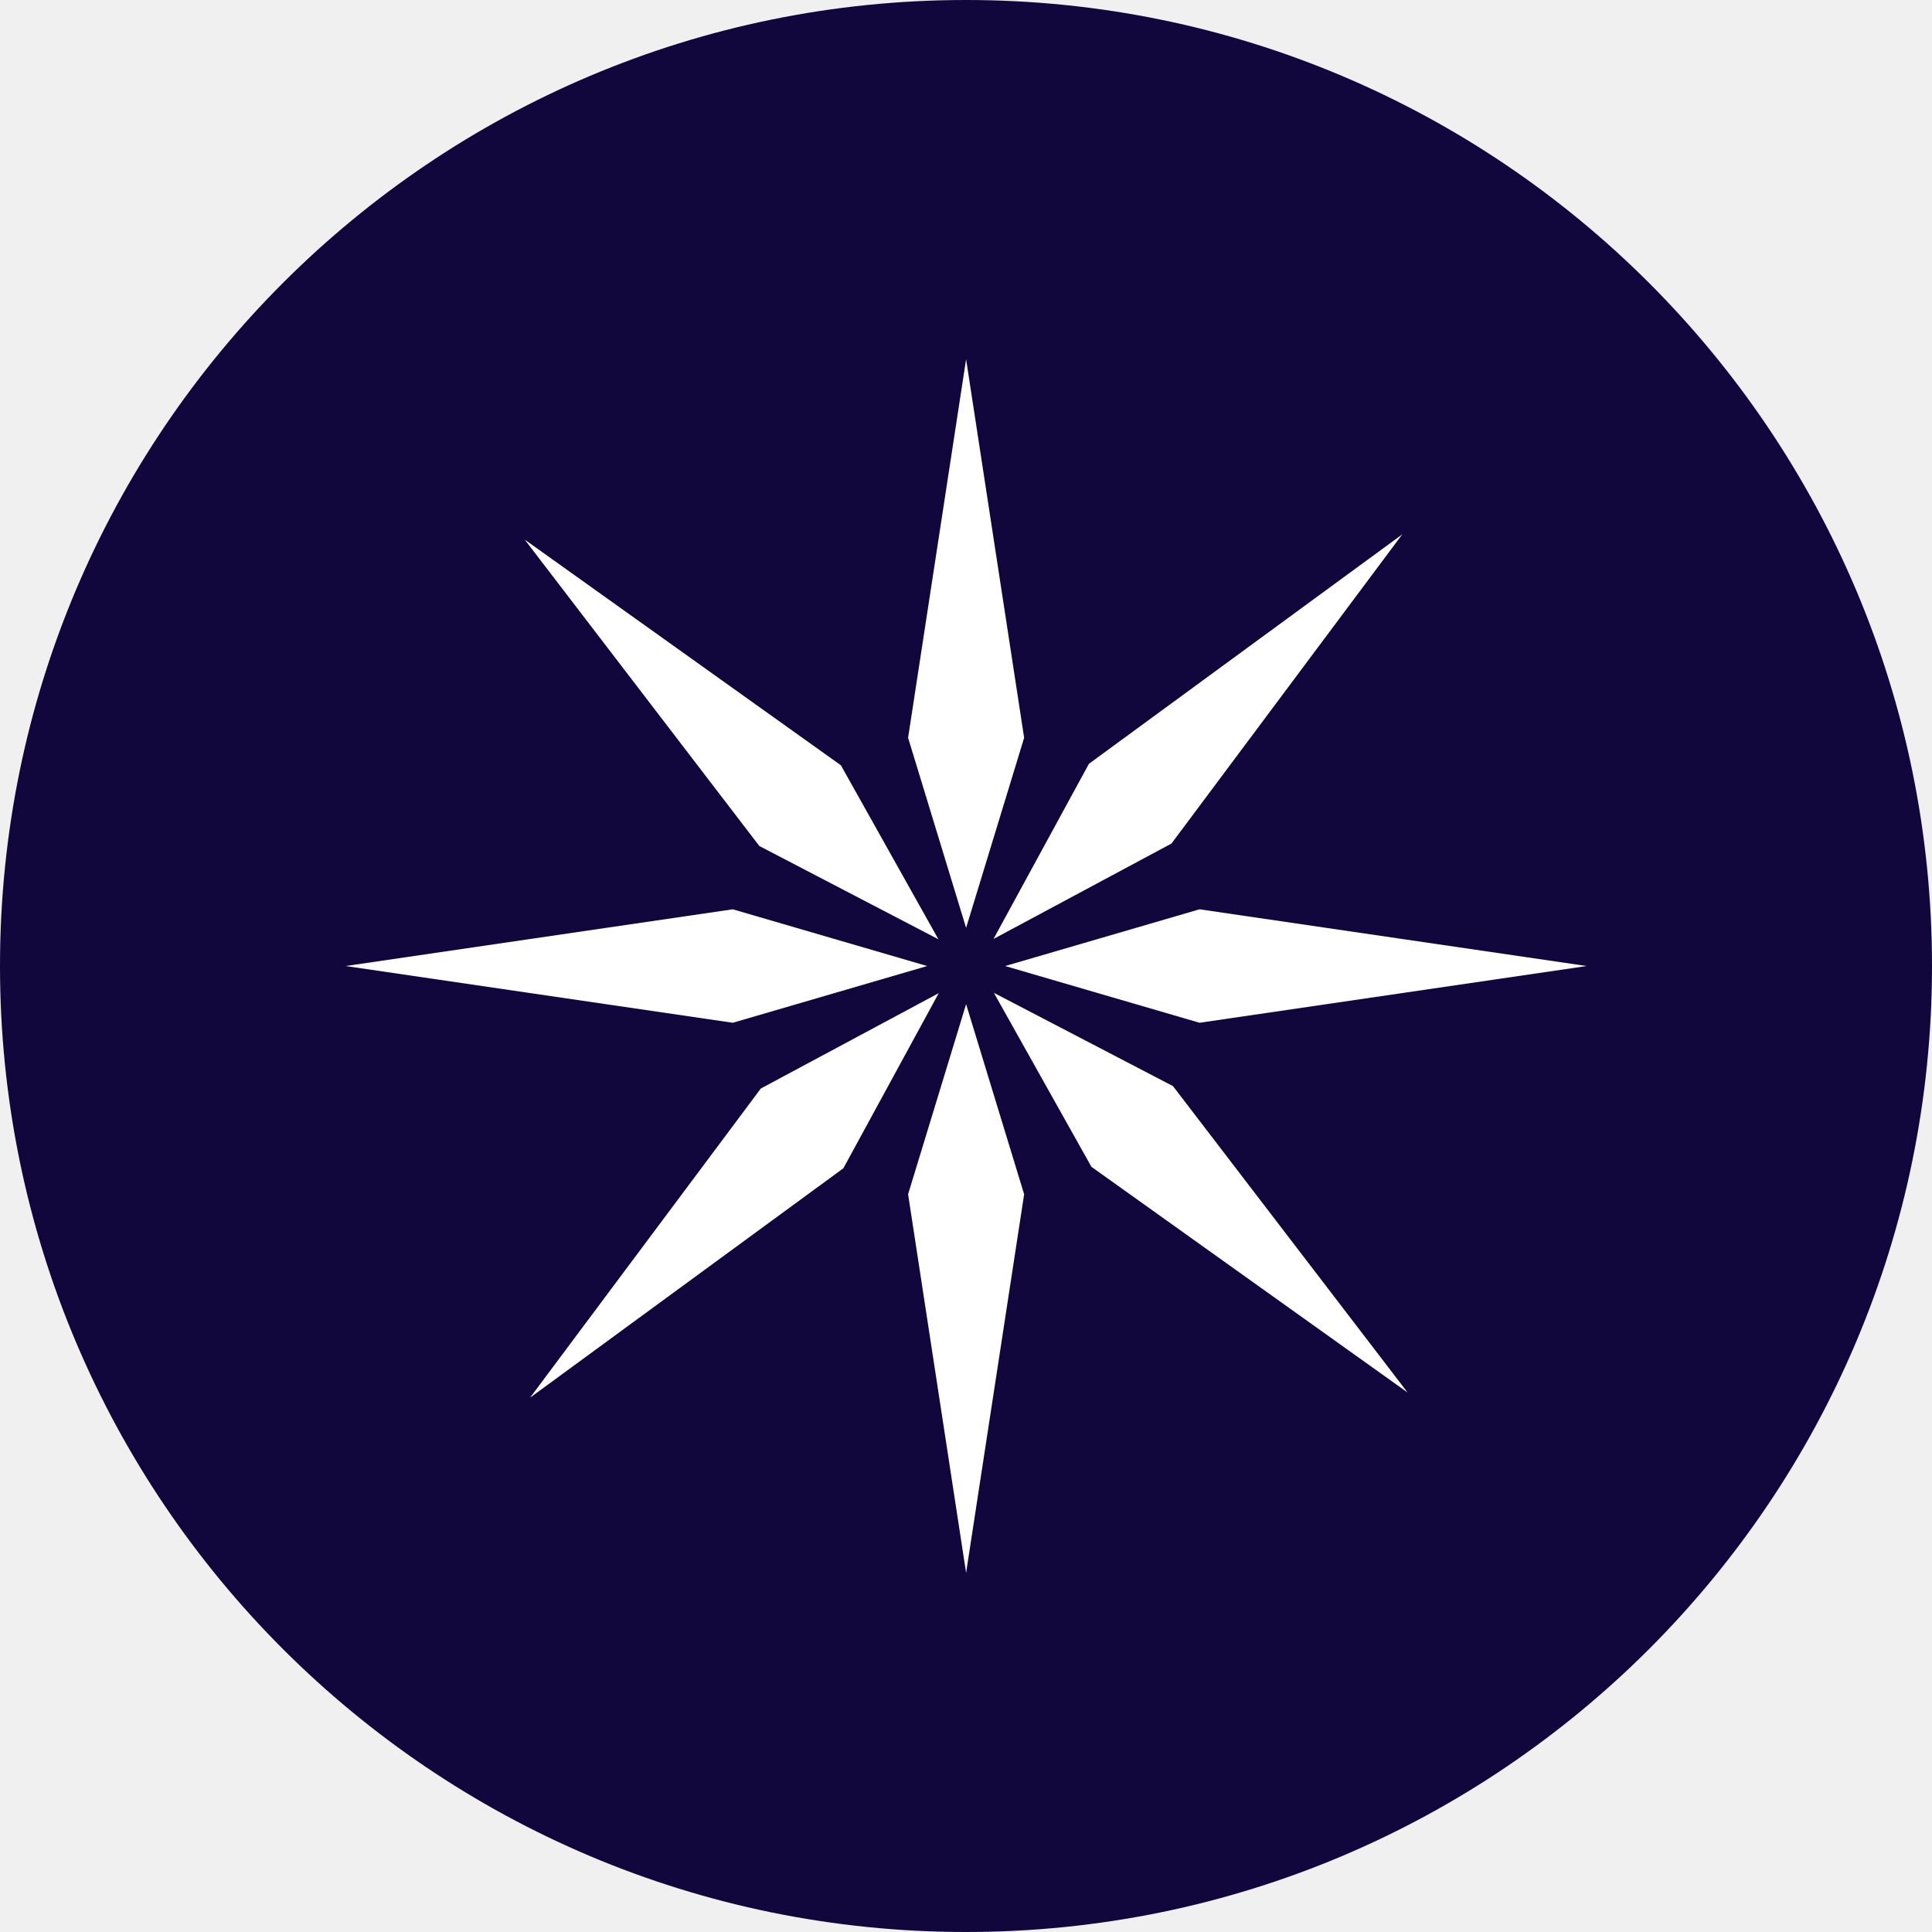
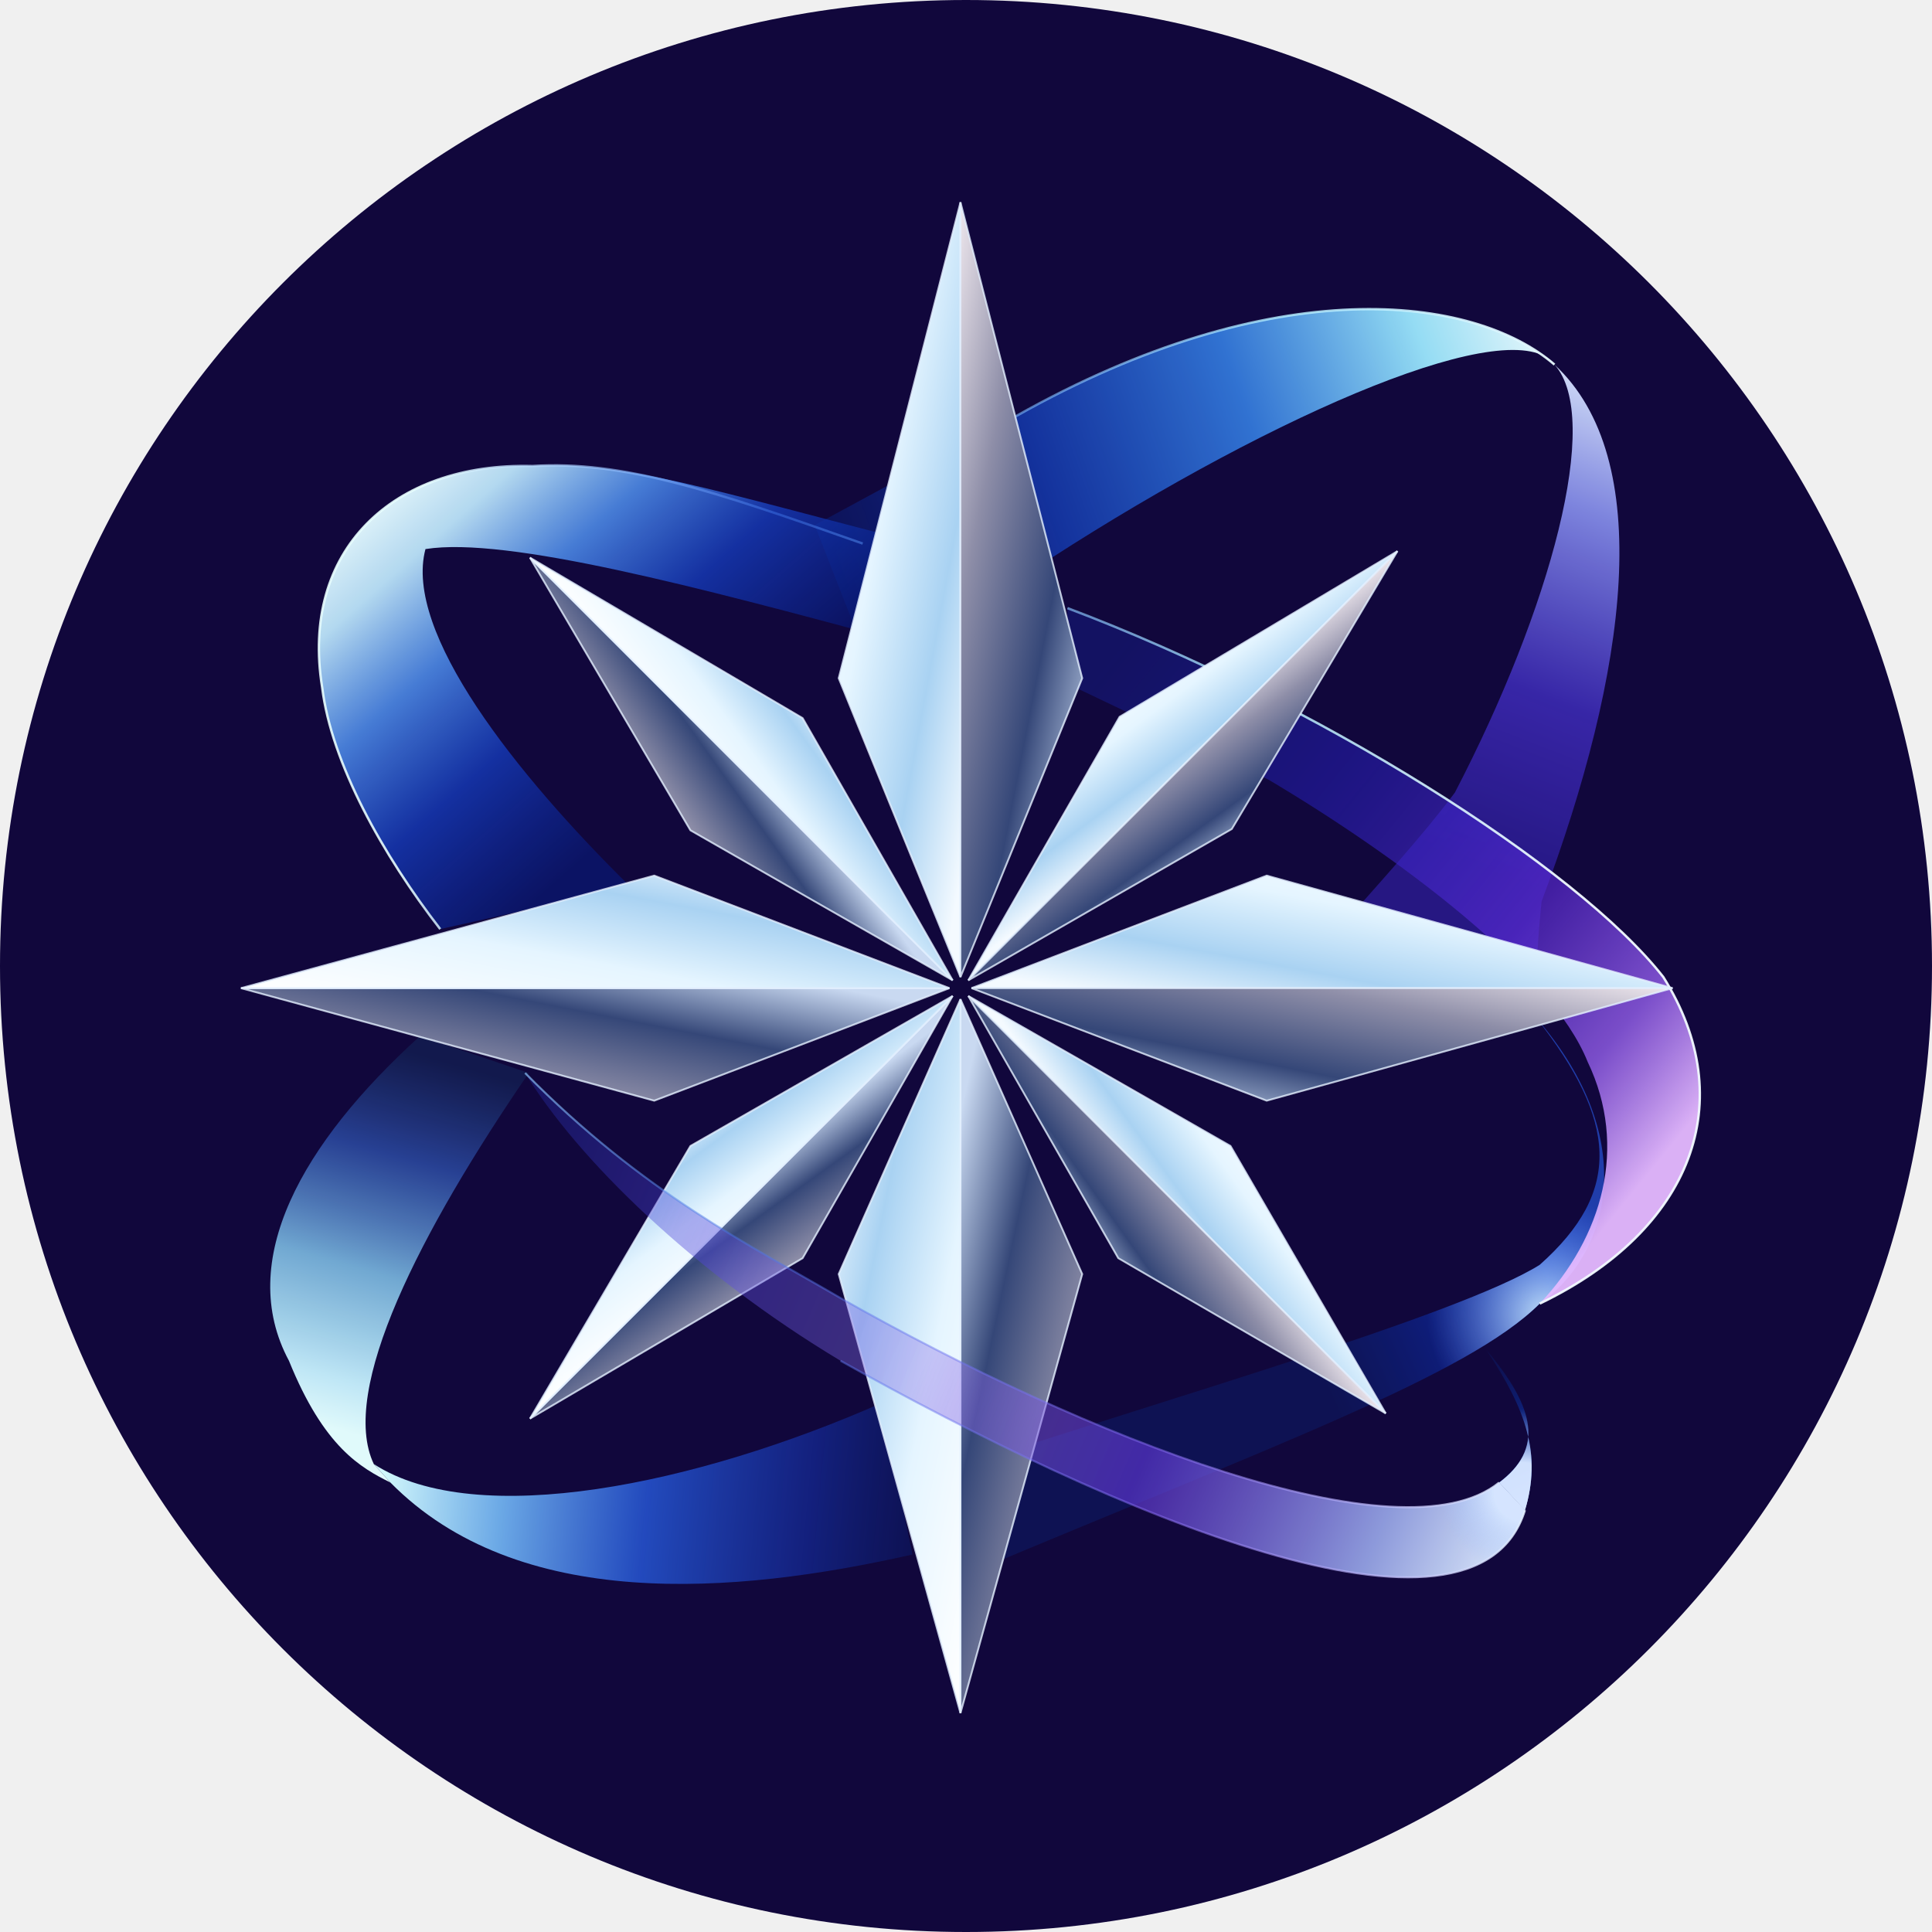
<svg xmlns="http://www.w3.org/2000/svg" width="512" height="512" viewBox="0 0 128 128">
  <circle cx="64" cy="64" r="64" fill="#11073C" />
  <g transform="translate(0 0) scale(1)">
-     <path fill="#fff" transform="translate(22.9 23.8) scale(2.01)" d="M20.451 0L18.539 12.478L20.451 18.744L22.364 12.478L20.451 0ZM20.451 40.002L22.364 27.524L20.451 21.258L18.539 27.524L20.451 40.002ZM40.906 20.001L28.146 18.131L21.738 20.001L28.146 21.871L40.906 20.001ZM0 20.001L12.76 21.871L19.168 20.001L12.76 18.131L0 20.001ZM34.827 5.773L24.499 13.336L21.355 19.108L27.22 15.964L34.827 5.773ZM6.078 34.229L16.406 26.667L19.549 20.895L13.685 24.038L6.078 34.229ZM35.003 34.058L27.27 23.959L21.367 20.885L24.582 26.619L35.003 34.058ZM5.902 5.945L13.636 16.045L19.538 19.119L16.324 13.384L5.902 5.945Z" />
+     <svg x="9" y="9" width="110" height="110" viewBox="180 150 900 900">
+       <defs>
+         <linearGradient id="silver-light" x1="0" y1="0" x2="0.85" y2="1">
+           <stop stop-color="#FFFFFF" />
+           <stop offset="0.4" stop-color="#E5F5FF" />
+           <stop offset="0.72" stop-color="#A9D2F2" />
+           <stop offset="1" stop-color="#F4FAFF" />
+         </linearGradient>
+         <linearGradient id="silver-shade" x1="0" y1="0" x2="0.8" y2="1">
+           <stop stop-color="#EEE7ED" />
+           <stop offset="0.32" stop-color="#8E8EA8" />
+           <stop offset="0.68" stop-color="#354778" />
+           <stop offset="1" stop-color="#C9D9F1" />
+         </linearGradient>
+         <radialGradient id="blue-tip" gradientUnits="userSpaceOnUse" cx="944" cy="789" r="64">
+           <stop stop-color="#D4F1FF" stop-opacity="0.9" />
+           <stop offset="1" stop-color="#628EFF" stop-opacity="0" />
+         </radialGradient>
+         <radialGradient id="bottom-curl-tip" gradientUnits="userSpaceOnUse" cx="932" cy="885" r="45">
+           <stop stop-color="#D5E5FF" stop-opacity="0.98" />
+           <stop offset="0.35" stop-color="#D5E5FF" stop-opacity="0.98" />
+           <stop offset="1" stop-color="#9EBCF8" stop-opacity="0" />
+         </radialGradient>
+         <linearGradient id="rise-blue" gradientUnits="userSpaceOnUse" x1="560" y1="392" x2="944" y2="258">
+           <stop offset="0" stop-color="#071E79" stop-opacity="0.45" />
+           <stop offset="0.3" stop-color="#1546C9" stop-opacity="0.68" />
+           <stop offset="0.59" stop-color="#388AF2" stop-opacity="0.82" />
+           <stop offset="0.84" stop-color="#9DEAFF" stop-opacity="0.94" />
+           <stop offset="1" stop-color="#EBFCFF" stop-opacity="0.98" />
+         </linearGradient>
+         <linearGradient id="right-violet" gradientUnits="userSpaceOnUse" x1="987" y1="292" x2="891" y2="539">
+           <stop offset="0" stop-color="#D6E2FF" stop-opacity="0.95" />
+           <stop offset="0.24" stop-color="#949FFF" stop-opacity="0.83" />
+           <stop offset="0.63" stop-color="#4935D9" stop-opacity="0.68" />
+           <stop offset="1" stop-color="#3320B0" stop-opacity="0.61" />
+         </linearGradient>
+         <linearGradient id="left-fold" gradientUnits="userSpaceOnUse" x1="293" y1="354" x2="443" y2="524">
+           <stop offset="0" stop-color="#EEFFFF" stop-opacity="0.98" />
+           <stop offset="0.19" stop-color="#C1EAFF" stop-opacity="0.92" />
+           <stop offset="0.42" stop-color="#5194F4" stop-opacity="0.83" />
+           <stop offset="0.68" stop-color="#1540C8" stop-opacity="0.72" />
+           <stop offset="1" stop-color="#071B7E" stop-opacity="0.6" />
+         </linearGradient>
+         <linearGradient id="hook-violet" gradientUnits="userSpaceOnUse" x1="710" y1="427" x2="1024" y2="683">
+           <stop offset="0" stop-color="#152195" stop-opacity="0.42" />
+           <stop offset="0.35" stop-color="#2720BB" stop-opacity="0.55" />
+           <stop offset="0.66" stop-color="#5B2BD7" stop-opacity="0.66" />
+           <stop offset="0.85" stop-color="#9560ED" stop-opacity="0.8" />
+           <stop offset="1" stop-color="#E4B9FF" stop-opacity="0.95" />
+         </linearGradient>
+         <linearGradient id="blue-return" gradientUnits="userSpaceOnUse" x1="815" y1="804" x2="973" y2="733">
+           <stop offset="0" stop-color="#092475" stop-opacity="0.4" />
+           <stop offset="0.38" stop-color="#0C2DA7" stop-opacity="0.58" />
+           <stop offset="0.77" stop-color="#1B54E4" stop-opacity="0.8" />
+           <stop offset="1" stop-color="#2755D9" stop-opacity="0.7" />
+         </linearGradient>
+         <linearGradient id="cyan-bow" gradientUnits="userSpaceOnUse" x1="334" y1="648" x2="277" y2="848">
+           <stop offset="0" stop-color="#132759" stop-opacity="0.57" />
+           <stop offset="0.27" stop-color="#3159B8" stop-opacity="0.7" />
+           <stop offset="0.58" stop-color="#7EBEE6" stop-opacity="0.88" />
+           <stop offset="0.87" stop-color="#C7F2FF" stop-opacity="0.95" />
+           <stop offset="1" stop-color="#E5FFFF" stop-opacity="0.98" />
+         </linearGradient>
+         <linearGradient id="bottom-blue" gradientUnits="userSpaceOnUse" x1="314" y1="888" x2="603" y2="915">
+           <stop offset="0" stop-color="#D4FCFF" stop-opacity="0.98" />
+           <stop offset="0.22" stop-color="#78BFFD" stop-opacity="0.88" />
+           <stop offset="0.49" stop-color="#275CE0" stop-opacity="0.79" />
+           <stop offset="0.8" stop-color="#142D9F" stop-opacity="0.65" />
+           <stop offset="1" stop-color="#0A1C6A" stop-opacity="0.5" />
+         </linearGradient>
+         <linearGradient id="low-return" gradientUnits="userSpaceOnUse" x1="908" y1="812" x2="939" y2="887">
+           <stop offset="0" stop-color="#08206F" stop-opacity="0.32" />
+           <stop offset="0.5" stop-color="#0B35A7" stop-opacity="0.6" />
+           <stop offset="0.82" stop-color="#134ED0" stop-opacity="0.79" />
+           <stop offset="1" stop-color="#B9D5FF" stop-opacity="0.95" />
+         </linearGradient>
+         <linearGradient id="front-lavender" gradientUnits="userSpaceOnUse" x1="395" y1="663" x2="939" y2="898">
+           <stop offset="0" stop-color="#2834BF" stop-opacity="0.3" />
+           <stop offset="0.21" stop-color="#5446DC" stop-opacity="0.43" />
+           <stop offset="0.43" stop-color="#8E74E8" stop-opacity="0.38" />
+           <stop offset="0.65" stop-color="#6237D9" stop-opacity="0.62" />
+           <stop offset="0.87" stop-color="#A0B0F5" stop-opacity="0.85" />
+           <stop offset="1" stop-color="#E4F2FF" stop-opacity="0.98" />
+         </linearGradient>
+         <linearGradient id="upper-rim" gradientUnits="userSpaceOnUse" x1="337" y1="340" x2="969" y2="380">
+           <stop offset="0" stop-color="#E8FFFF" stop-opacity="0.9" />
+           <stop offset="0.3" stop-color="#4783F7" stop-opacity="0.4" />
+           <stop offset="0.72" stop-color="#B2EEFF" stop-opacity="0.82" />
+           <stop offset="1" stop-color="#F2FBFF" stop-opacity="0.95" />
+         </linearGradient>
+         <linearGradient id="lower-rim" gradientUnits="userSpaceOnUse" x1="295" y1="881" x2="939" y2="895">
+           <stop offset="0" stop-color="#C3F9FF" stop-opacity="0.95" />
+           <stop offset="0.3" stop-color="#4778E5" stop-opacity="0.45" />
+           <stop offset="0.68" stop-color="#8C70F7" stop-opacity="0.5" />
+           <stop offset="1" stop-color="#E5F4FF" stop-opacity="0.85" />
+         </linearGradient>
+       </defs>
+       <g id="visible-curves-behind">
+         <path id="upper-rise" d="M548 361 L657 302 C797 223 905 236 949 274 C927 245 800 299 676 379 L573 425 Z" fill="url(#rise-blue)" />
+         <path id="upper-right-turn" d="M949 274 C1004 325 989 440 942 565 C940 586 938 604 942 620 L832 580 C854 555 877 530 895 506 C947 406 975 303 949 274 Z" fill="url(#right-violet)" />
+         <path id="upper-left-fold" d="M605 371 C492 342 444 326 395 329 C319 327 269 375 281 449 C286 490 314 540 345 580 L448 557 C386 496 325 419 337 374 C381 367 486 395 590 423 Z" fill="url(#left-fold)" />
+         <path id="right-blue-return" d="M939 628 C983 684 986 722 941 762 C898 789 731 837 632 870 L630 930 C794 861 902 822 941 783 C978 757 997 695 939 628 Z" fill="url(#blue-return)" />
+         <path id="right-blue-tip" d="M939 628 C983 684 986 722 941 762 C898 789 731 837 632 870 L630 930 C794 861 902 822 941 783 C978 757 997 695 939 628 Z" fill="url(#blue-tip)" />
+         <path id="middle-violet-hook" d="M685 406 C820 457 961 546 1008 606 C1050 673 1024 743 941 783 C975 747 989 698 967 652 C947 602 863 540 794 499 L685 447 Z" fill="url(#hook-violet)" />
+         <path id="lower-left-bow" d="M334 638 C270 696 234 760 263 814 C282 861 302 872 318 880 L309 870 C290 830 334 744 393 658 Z" fill="url(#cyan-bow)" />
+         <path id="lower-blue-sweep" d="M318 880 C387 950 504 941 601 919 L584 837 C484 881 365 906 309 870 Z" fill="url(#bottom-blue)" />
+         <path id="lower-right-return" d="M912 808 C934 841 942 865 933 895 L919 880 C943 862 939 840 912 808 Z" fill="url(#low-return)" />
+         <path id="lower-right-highlight" d="M912 808 C934 841 942 865 933 895 L919 880 C943 862 939 840 912 808 Z" fill="url(#bottom-curl-tip)" />
+         <g fill="none" stroke="url(#upper-rim)" stroke-width="1.3">
+           <path d="M657 302 C797 223 905 236 949 274" />
+           <path d="M574 371 C492 342 444 326 395 329 C319 327 269 375 281 449 C286 490 314 540 345 580" />
+           <path d="M685 406 C820 457 961 546 1008 606 C1050 673 1024 743 941 783" />
+         </g>
+       </g>
+       <g id="star" transform="translate(627 612)" stroke="#E3F0FF" stroke-width="1" stroke-opacity="0.8" stroke-linejoin="miter">
+         <g id="ray-0" transform="rotate(0)">
+           <path d="M 0 -6 L -66 -168 L 0 -426 Z" fill="url(#silver-light)" />
+           <path d="M 0 -6 L 0 -426 L 66 -168 Z" fill="url(#silver-shade)" />
+         </g>
+         <g id="ray-45" transform="rotate(45)">
+           <path d="M 0 -6 L -43 -165 L 0 -335 Z" fill="url(#silver-light)" />
+           <path d="M 0 -6 L 0 -335 L 43 -165 Z" fill="url(#silver-shade)" />
+         </g>
+         <g id="ray-90" transform="rotate(90)">
+           <path d="M 0 -6 L -61 -166 L 0 -386 Z" fill="url(#silver-light)" />
+           <path d="M 0 -6 L 0 -386 L 61 -166 Z" fill="url(#silver-shade)" />
+         </g>
+         <g id="ray-135" transform="rotate(135)">
+           <path d="M 0 -6 L -43 -164 L 0 -326 Z" fill="url(#silver-light)" />
+           <path d="M 0 -6 L 0 -326 L 43 -164 Z" fill="url(#silver-shade)" />
+         </g>
+         <g id="ray-180" transform="rotate(180)">
+           <path d="M 0 -6 L -66 -155 L 0 -393 Z" fill="url(#silver-shade)" />
+           <path d="M 0 -6 L 0 -393 L 66 -155 Z" fill="url(#silver-light)" />
+         </g>
+         <g id="ray-225" transform="rotate(225)">
+           <path d="M 0 -6 L -43 -164 L 0 -330 Z" fill="url(#silver-shade)" />
+           <path d="M 0 -6 L 0 -330 L 43 -164 Z" fill="url(#silver-light)" />
+         </g>
+         <g id="ray-270" transform="rotate(270)">
+           <path d="M 0 -6 L -61 -166 L 0 -390 Z" fill="url(#silver-shade)" />
+           <path d="M 0 -6 L 0 -390 L 61 -166 Z" fill="url(#silver-light)" />
+         </g>
+         <g id="ray-315" transform="rotate(315)">
+           <path d="M 0 -6 L -43 -164 L 0 -330 Z" fill="url(#silver-shade)" />
+           <path d="M 0 -6 L 0 -330 L 43 -164 Z" fill="url(#silver-light)" />
+         </g>
+       </g>
+       <g id="foreground-curve">
+         <path id="foreground-sweep" d="M391 658 C455 723 514 752 562 780 C694 855 866 923 919 880 L933 895 C906 982 708 896 562 814 C482 766 419 704 391 658 Z" fill="url(#front-lavender)" />
+         <path id="foreground-curl-highlight" d="M391 658 C455 723 514 752 562 780 C694 855 866 923 919 880 L933 895 C906 982 708 896 562 814 C482 766 419 704 391 658 Z" fill="url(#bottom-curl-tip)" />
+         <g fill="none" stroke="url(#lower-rim)" stroke-width="1.1">
+           <path d="M391 658 C455 723 514 752 562 780 C694 855 866 923 919 880" />
+           <path d="M933 895 C906 982 708 896 562 814" />
+         </g>
+       </g>
+     </svg>
  </g>
</svg>
